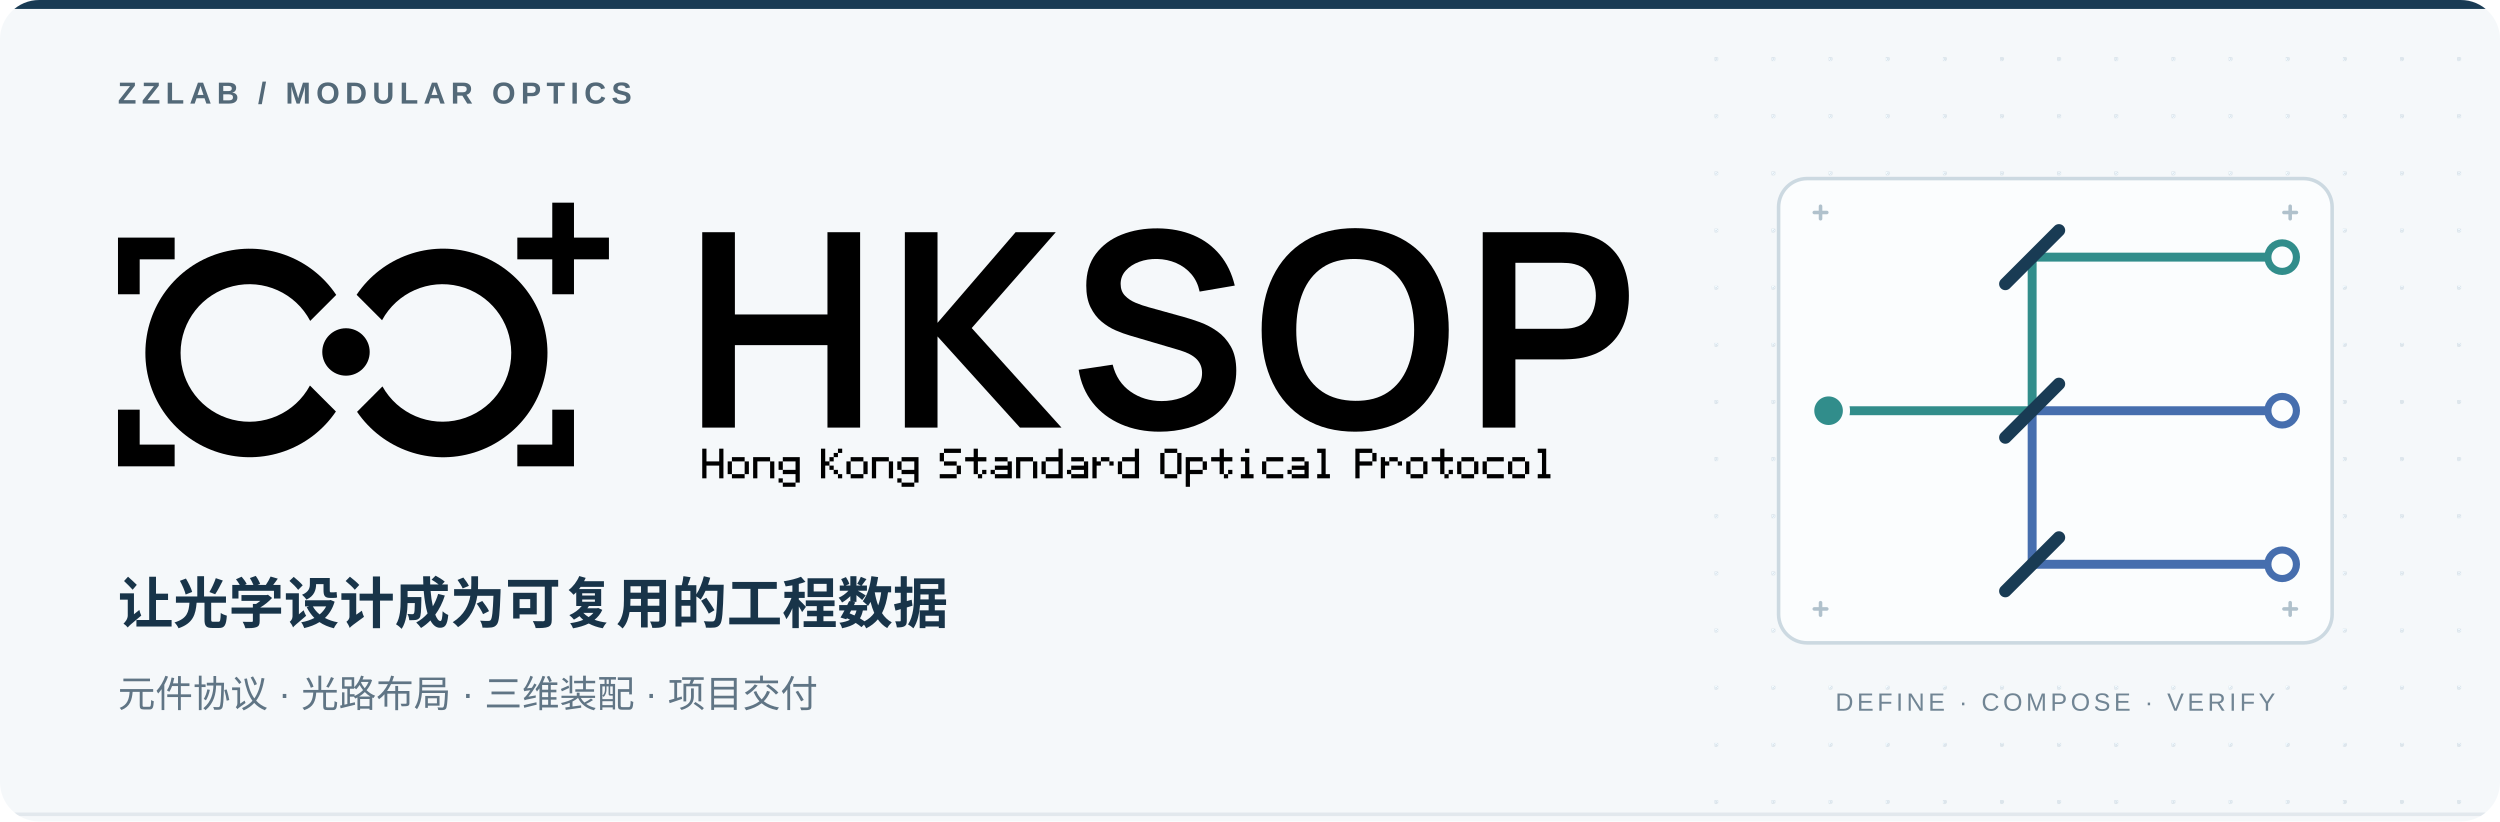
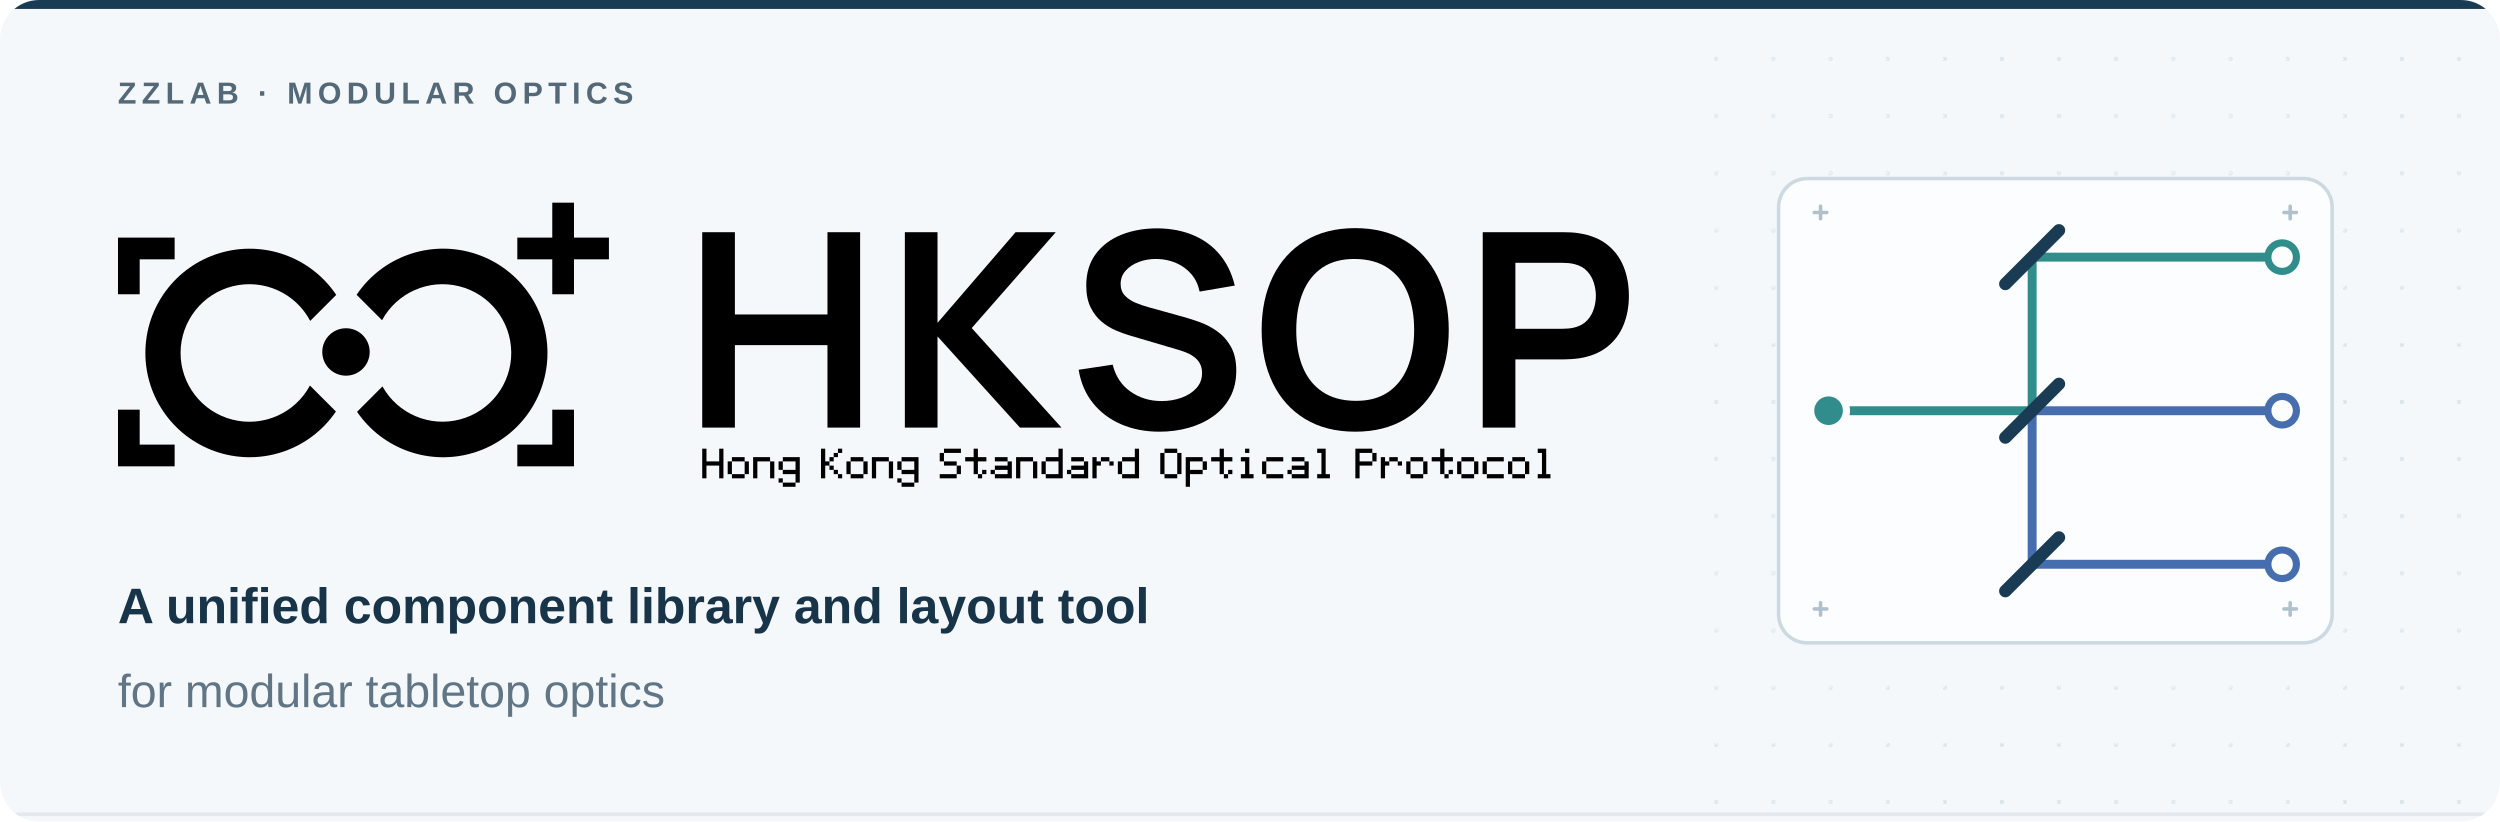
<svg xmlns="http://www.w3.org/2000/svg" width="1400" height="460" viewBox="0 0 1400 460" role="img" aria-labelledby="cover-title cover-desc">
  <defs>
    <pattern id="grid" width="32" height="32" patternUnits="userSpaceOnUse">
      <circle cx="1" cy="1" r="1.3" fill="#dce5eb" />
    </pattern>
    <clipPath id="cover-clip">
      <rect width="1400" height="460" rx="22" />
    </clipPath>
  </defs>
  <g clip-path="url(#cover-clip)">
    <rect width="1400" height="460" fill="#f5f8fa" />
    <rect x="960" width="440" height="460" fill="url(#grid)" />
    <path d="M0 0H1400" stroke="#193b54" stroke-width="10" />
    <path d="M0 456H1400" stroke="#e2e8ed" stroke-width="2" />
    <g font-family="-apple-system, BlinkMacSystemFont, Segoe UI, PingFang SC, Microsoft YaHei, Arial, sans-serif">
-       <text x="66" y="58" font-size="17" font-weight="600" letter-spacing="3" fill="#536978">ZZLAB / MODULAR OPTICS</text>
+       <text x="66" y="58" font-size="17" font-weight="600" letter-spacing="3" fill="#536978">ZZLAB · MODULAR OPTICS</text>
      <g transform="translate(18 85) scale(0.475)">
        <g id="symbol">
          <g id="original-core">
            <path id="green-c" fill="#000000" d="M358.497 168.719 A122.916 122.916 0 1 0 358.13 306.186 L327.513 275.569 A81.088 81.088 0 1 1 327.824 199.392 Z" />
            <path id="blue-c" fill="#000000" d="M382.527 168.583 A122.964 122.964 0 1 1 383.063 306.553 L412.995 276.621 A81.052 81.052 0 1 0 412.516 198.572 Z" />
            <circle id="center" cx="370" cy="236" r="27.956" fill="#000000" />
            <path id="brand-plus" fill="#000000" d="M613.2 60 L638.8 60 L638.8 101.2 L680 101.2 L680 126.8 L638.8 126.8 L638.8 168 L613.2 168 L613.2 126.8 L572 126.8 L572 101.2 L613.2 101.2 Z" />
          </g>
          <g id="standard-interfaces">
            <path id="corner-top-left" fill="#000000" d="M101.2 101.2 L168 101.2 L168 126.8 L126.8 126.8 L126.8 168 L101.2 168 Z" />
            <path id="corner-bottom-left" fill="#000000" d="M101.2 304 L126.8 304 L126.8 345.2 L168 345.2 L168 370.8 L101.2 370.8 Z" />
            <path id="corner-bottom-right" fill="#000000" d="M613.2 304 L638.8 304 L638.8 370.8 L572 370.8 L572 345.2 L613.2 345.2 Z" />
          </g>
        </g>
        <g id="wordmark-acronym" fill="#000000" aria-label="HKSOP" data-typeface="Manrope" data-weight="700">
          <path id="manrope-letter-0" d="M790.0 325.2V94.8H828.506V191.814H937.627V94.8H976.133V325.2H937.627V227.92H828.506V325.2Z" />
          <path id="manrope-letter-1" d="M1028.88 325.2V94.8H1067.386V201.68L1159.44 94.8H1206.799L1107.706 207.813L1213.573 325.2H1164.613L1067.386 217.68V325.2Z" />
          <path id="manrope-letter-2" d="M1329.2 330Q1303.973 330 1283.733 321.2Q1263.493 312.4 1250.453 296.013Q1237.413 279.627 1233.787 256.987L1273.893 250.96Q1278.933 271.44 1294.853 282.667Q1310.773 293.894 1331.6 293.894Q1343.893 293.894 1354.8 290.027Q1365.707 286.16 1372.493 278.76Q1379.28 271.36 1379.28 260.773Q1379.28 255.893 1377.693 251.853Q1376.107 247.813 1373 244.6Q1369.893 241.386 1365.026 238.773Q1360.16 236.16 1353.626 234.16L1294.16 216.613Q1286.48 214.4 1277.573 210.586Q1268.666 206.773 1260.773 200.186Q1252.88 193.6 1247.813 183.266Q1242.747 172.933 1242.747 157.68Q1242.747 135.413 1254.067 120.333Q1265.387 105.253 1284.48 97.693Q1303.573 90.133 1327.013 90.267Q1350.64 90.533 1369.226 98.453Q1387.813 106.373 1400.253 121.36Q1412.693 136.347 1417.84 157.733L1376.4 164.827Q1373.894 152.693 1366.56 144.173Q1359.227 135.653 1348.76 131.146Q1338.293 126.639 1326.48 126.373Q1314.933 126.106 1305.119 129.746Q1295.306 133.386 1289.293 140.08Q1283.279 146.773 1283.279 155.76Q1283.279 164.32 1288.386 169.627Q1293.493 174.933 1301.146 178.094Q1308.8 181.254 1316.56 183.334L1357.84 194.8Q1366.32 197.094 1376.853 200.934Q1387.386 204.774 1397.146 211.64Q1406.906 218.507 1413.253 229.72Q1419.6 240.934 1419.6 258.107Q1419.6 276.053 1412.2 289.587Q1404.8 303.12 1392.106 312.067Q1379.413 321.013 1363.16 325.507Q1346.906 330 1329.2 330Z" />
          <path id="manrope-letter-3" d="M1559.813 330Q1525.28 330 1500.587 314.907Q1475.893 299.813 1462.707 272.773Q1449.52 245.733 1449.52 210Q1449.52 174.267 1462.707 147.227Q1475.893 120.187 1500.587 105.093Q1525.28 90 1559.813 90Q1594.346 90 1619.04 105.093Q1643.733 120.187 1656.92 147.227Q1670.106 174.267 1670.106 210Q1670.106 245.733 1656.92 272.773Q1643.733 299.813 1619.04 314.907Q1594.346 330 1559.813 330ZM1559.813 293.627Q1583.013 293.894 1598.44 283.48Q1613.867 273.067 1621.587 254.134Q1629.307 235.2 1629.307 210Q1629.307 184.8 1621.587 166.12Q1613.867 147.44 1598.44 137.04Q1583.013 126.639 1559.813 126.373Q1536.613 126.106 1521.213 136.506Q1505.813 146.906 1498.093 165.853Q1490.373 184.8 1490.319 210Q1490.266 235.2 1497.986 253.867Q1505.706 272.534 1521.16 282.947Q1536.613 293.361 1559.813 293.627Z" />
          <path id="manrope-letter-4" d="M1710.16 325.2V94.8H1805.36Q1808.72 94.8 1814.04 95.04Q1819.36 95.28 1823.813 96.08Q1843.786 99.173 1856.826 109.427Q1869.866 119.68 1876.173 135.227Q1882.48 150.773 1882.48 169.787Q1882.48 188.8 1876.106 204.346Q1869.733 219.893 1856.693 230.146Q1843.653 240.4 1823.813 243.493Q1819.36 244.133 1813.973 244.453Q1808.586 244.773 1805.36 244.773H1748.666V325.2ZM1748.666 208.667H1803.76Q1807.013 208.667 1810.973 208.347Q1814.933 208.027 1818.373 207.12Q1827.92 204.694 1833.427 198.627Q1838.933 192.56 1841.24 184.853Q1843.547 177.147 1843.547 169.787Q1843.547 162.426 1841.24 154.72Q1838.933 147.013 1833.427 140.946Q1827.92 134.879 1818.373 132.453Q1814.933 131.519 1810.973 131.213Q1807.013 130.906 1803.76 130.906H1748.666Z" />
        </g>
        <g id="wordmark-full-name" fill="#000000" fill-rule="evenodd" aria-label="Hong Kong Standard Optical Protocol" data-lettering="geometric-pixel">
          <path id="pixel-letter-0" d="M790 350 L795 350 L795 365 L810 365 L810 350 L815 350 L815 385 L810 385 L810 370 L795 370 L795 385 L790 385 Z" />
          <path id="pixel-letter-1" d="M820 365 L825 365 L825 380 L820 380 Z M825 360 L840 360 L840 365 L825 365 Z M825 380 L840 380 L840 385 L825 385 Z M840 365 L845 365 L845 380 L840 380 Z" />
          <path id="pixel-letter-2" d="M850 360 L870 360 L870 365 L855 365 L855 385 L850 385 Z M870 365 L875 365 L875 385 L870 385 Z" />
          <path id="pixel-letter-3" d="M880 365 L885 365 L885 375 L880 375 Z M880 385 L885 385 L885 390 L880 390 Z M885 360 L905 360 L905 390 L900 390 L900 380 L885 380 L885 375 L900 375 L900 365 L885 365 Z M885 390 L900 390 L900 395 L885 395 Z" />
          <path id="pixel-letter-5" d="M930 350 L935 350 L935 365 L940 365 L940 370 L935 370 L935 385 L930 385 Z M940 360 L945 360 L945 365 L940 365 Z M940 370 L945 370 L945 375 L940 375 Z M945 355 L950 355 L950 360 L945 360 Z M945 375 L950 375 L950 380 L945 380 Z M950 350 L955 350 L955 355 L950 355 Z M950 380 L955 380 L955 385 L950 385 Z" />
          <path id="pixel-letter-6" d="M960 365 L965 365 L965 380 L960 380 Z M965 360 L980 360 L980 365 L965 365 Z M965 380 L980 380 L980 385 L965 385 Z M980 365 L985 365 L985 380 L980 380 Z" />
          <path id="pixel-letter-7" d="M990 360 L1010 360 L1010 365 L995 365 L995 385 L990 385 Z M1010 365 L1015 365 L1015 385 L1010 385 Z" />
          <path id="pixel-letter-8" d="M1020 365 L1025 365 L1025 375 L1020 375 Z M1020 385 L1025 385 L1025 390 L1020 390 Z M1025 360 L1045 360 L1045 390 L1040 390 L1040 380 L1025 380 L1025 375 L1040 375 L1040 365 L1025 365 Z M1025 390 L1040 390 L1040 395 L1025 395 Z" />
          <path id="pixel-letter-10" d="M1070 355 L1075 355 L1075 365 L1070 365 Z M1070 380 L1090 380 L1090 385 L1070 385 Z M1075 350 L1095 350 L1095 355 L1075 355 Z M1075 365 L1090 365 L1090 370 L1075 370 Z M1090 370 L1095 370 L1095 380 L1090 380 Z" />
          <path id="pixel-letter-11" d="M1100 360 L1110 360 L1110 350 L1115 350 L1115 360 L1125 360 L1125 365 L1115 365 L1115 380 L1110 380 L1110 365 L1100 365 Z M1115 380 L1120 380 L1120 385 L1115 385 Z M1120 375 L1125 375 L1125 380 L1120 380 Z" />
          <path id="pixel-letter-12" d="M1130 375 L1135 375 L1135 380 L1130 380 Z M1135 360 L1150 360 L1150 365 L1135 365 Z M1135 370 L1150 370 L1150 365 L1155 365 L1155 385 L1135 385 L1135 380 L1150 380 L1150 375 L1135 375 Z" />
          <path id="pixel-letter-13" d="M1160 360 L1180 360 L1180 365 L1165 365 L1165 385 L1160 385 Z M1180 365 L1185 365 L1185 385 L1180 385 Z" />
          <path id="pixel-letter-14" d="M1190 365 L1195 365 L1195 380 L1190 380 Z M1195 360 L1210 360 L1210 350 L1215 350 L1215 385 L1195 385 L1195 380 L1210 380 L1210 365 L1195 365 Z" />
          <path id="pixel-letter-15" d="M1220 375 L1225 375 L1225 380 L1220 380 Z M1225 360 L1240 360 L1240 365 L1225 365 Z M1225 370 L1240 370 L1240 365 L1245 365 L1245 385 L1225 385 L1225 380 L1240 380 L1240 375 L1225 375 Z" />
          <path id="pixel-letter-16" d="M1250 360 L1255 360 L1255 365 L1260 365 L1260 370 L1255 370 L1255 385 L1250 385 Z M1260 360 L1270 360 L1270 365 L1260 365 Z M1270 365 L1275 365 L1275 370 L1270 370 Z" />
          <path id="pixel-letter-17" d="M1280 365 L1285 365 L1285 380 L1280 380 Z M1285 360 L1300 360 L1300 350 L1305 350 L1305 385 L1285 385 L1285 380 L1300 380 L1300 365 L1285 365 Z" />
          <path id="pixel-letter-19" d="M1330 355 L1335 355 L1335 380 L1330 380 Z M1335 350 L1350 350 L1350 355 L1335 355 Z M1335 380 L1350 380 L1350 385 L1335 385 Z M1350 355 L1355 355 L1355 380 L1350 380 Z" />
          <path id="pixel-letter-20" d="M1360 360 L1380 360 L1380 365 L1365 365 L1365 375 L1380 375 L1380 380 L1365 380 L1365 395 L1360 395 Z M1380 365 L1385 365 L1385 375 L1380 375 Z" />
          <path id="pixel-letter-21" d="M1390 360 L1400 360 L1400 350 L1405 350 L1405 360 L1415 360 L1415 365 L1405 365 L1405 380 L1400 380 L1400 365 L1390 365 Z M1405 380 L1410 380 L1410 385 L1405 385 Z M1410 375 L1415 375 L1415 380 L1410 380 Z" />
          <path id="pixel-letter-22" d="M1425 360 L1435 360 L1435 380 L1440 380 L1440 385 L1425 385 L1425 380 L1430 380 L1430 365 L1425 365 Z M1430 350 L1435 350 L1435 355 L1430 355 Z" />
          <path id="pixel-letter-23" d="M1450 365 L1455 365 L1455 380 L1450 380 Z M1455 360 L1475 360 L1475 365 L1455 365 Z M1455 380 L1475 380 L1475 385 L1455 385 Z" />
          <path id="pixel-letter-24" d="M1480 375 L1485 375 L1485 380 L1480 380 Z M1485 360 L1500 360 L1500 365 L1485 365 Z M1485 370 L1500 370 L1500 365 L1505 365 L1505 385 L1485 385 L1485 380 L1500 380 L1500 375 L1485 375 Z" />
          <path id="pixel-letter-25" d="M1515 350 L1525 350 L1525 380 L1530 380 L1530 385 L1515 385 L1515 380 L1520 380 L1520 355 L1515 355 Z" />
          <path id="pixel-letter-27" d="M1560 350 L1580 350 L1580 355 L1565 355 L1565 365 L1580 365 L1580 370 L1565 370 L1565 385 L1560 385 Z M1580 355 L1585 355 L1585 365 L1580 365 Z" />
          <path id="pixel-letter-28" d="M1590 360 L1595 360 L1595 365 L1600 365 L1600 370 L1595 370 L1595 385 L1590 385 Z M1600 360 L1610 360 L1610 365 L1600 365 Z M1610 365 L1615 365 L1615 370 L1610 370 Z" />
          <path id="pixel-letter-29" d="M1620 365 L1625 365 L1625 380 L1620 380 Z M1625 360 L1640 360 L1640 365 L1625 365 Z M1625 380 L1640 380 L1640 385 L1625 385 Z M1640 365 L1645 365 L1645 380 L1640 380 Z" />
          <path id="pixel-letter-30" d="M1650 360 L1660 360 L1660 350 L1665 350 L1665 360 L1675 360 L1675 365 L1665 365 L1665 380 L1660 380 L1660 365 L1650 365 Z M1665 380 L1670 380 L1670 385 L1665 385 Z M1670 375 L1675 375 L1675 380 L1670 380 Z" />
          <path id="pixel-letter-31" d="M1680 365 L1685 365 L1685 380 L1680 380 Z M1685 360 L1700 360 L1700 365 L1685 365 Z M1685 380 L1700 380 L1700 385 L1685 385 Z M1700 365 L1705 365 L1705 380 L1700 380 Z" />
          <path id="pixel-letter-32" d="M1710 365 L1715 365 L1715 380 L1710 380 Z M1715 360 L1735 360 L1735 365 L1715 365 Z M1715 380 L1735 380 L1735 385 L1715 385 Z" />
          <path id="pixel-letter-33" d="M1740 365 L1745 365 L1745 380 L1740 380 Z M1745 360 L1760 360 L1760 365 L1745 365 Z M1745 380 L1760 380 L1760 385 L1745 385 Z M1760 365 L1765 365 L1765 380 L1760 380 Z" />
          <path id="pixel-letter-34" d="M1775 350 L1785 350 L1785 380 L1790 380 L1790 385 L1775 385 L1775 380 L1780 380 L1780 355 L1775 355 Z" />
        </g>
      </g>
-       <text x="66" y="349" font-size="31" font-weight="650" fill="#183449">让光学设计成为可复用的工程数据</text>
-       <text x="66" y="396" font-size="21" fill="#607585">元件协议 · 光路布局 · 三维装配 · 项目交付</text>
+       <text x="66" y="349" font-size="28" font-weight="600" fill="#183449">A unified component library and layout tool</text>
+       <text x="66" y="396" font-size="26" fill="#607585">for modular tabletop optics</text>
    </g>
    <g fill="none" stroke-linecap="round" stroke-linejoin="round">
      <rect x="996" y="100" width="310" height="260" rx="16" fill="#fbfdfe" stroke="#ccd9e1" stroke-width="2" />
      <path d="M1024 230H1138V144H1278" stroke="#318d8b" stroke-width="5" />
      <path d="M1138 230H1278" stroke="#466eae" stroke-width="5" />
      <path d="M1138 230V316H1278" stroke="#466eae" stroke-width="5" />
      <path d="M1123 245L1153 215M1123 159L1153 129M1123 331L1153 301" stroke="#193b54" stroke-width="7" />
      <circle cx="1024" cy="230" r="10" fill="#318d8b" stroke="#fbfdfe" stroke-width="4" />
      <circle cx="1278" cy="144" r="8" fill="#fbfdfe" stroke="#318d8b" stroke-width="4" />
      <circle cx="1278" cy="230" r="8" fill="#fbfdfe" stroke="#466eae" stroke-width="4" />
      <circle cx="1278" cy="316" r="8" fill="#fbfdfe" stroke="#466eae" stroke-width="4" />
      <path d="M1016 119h7m-3.5-3.5v7M1279 119h7m-3.5-3.5v7M1016 341h7m-3.5-3.5v7M1279 341h7m-3.5-3.5v7" stroke="#b0c1cc" stroke-width="2" />
    </g>
-     <text x="1151" y="398" text-anchor="middle" font-family="-apple-system, BlinkMacSystemFont, Segoe UI, PingFang SC, Microsoft YaHei, Arial, sans-serif" font-size="14" letter-spacing="2" fill="#718594">DEFINE · COMPOSE · VERIFY</text>
  </g>
</svg>
